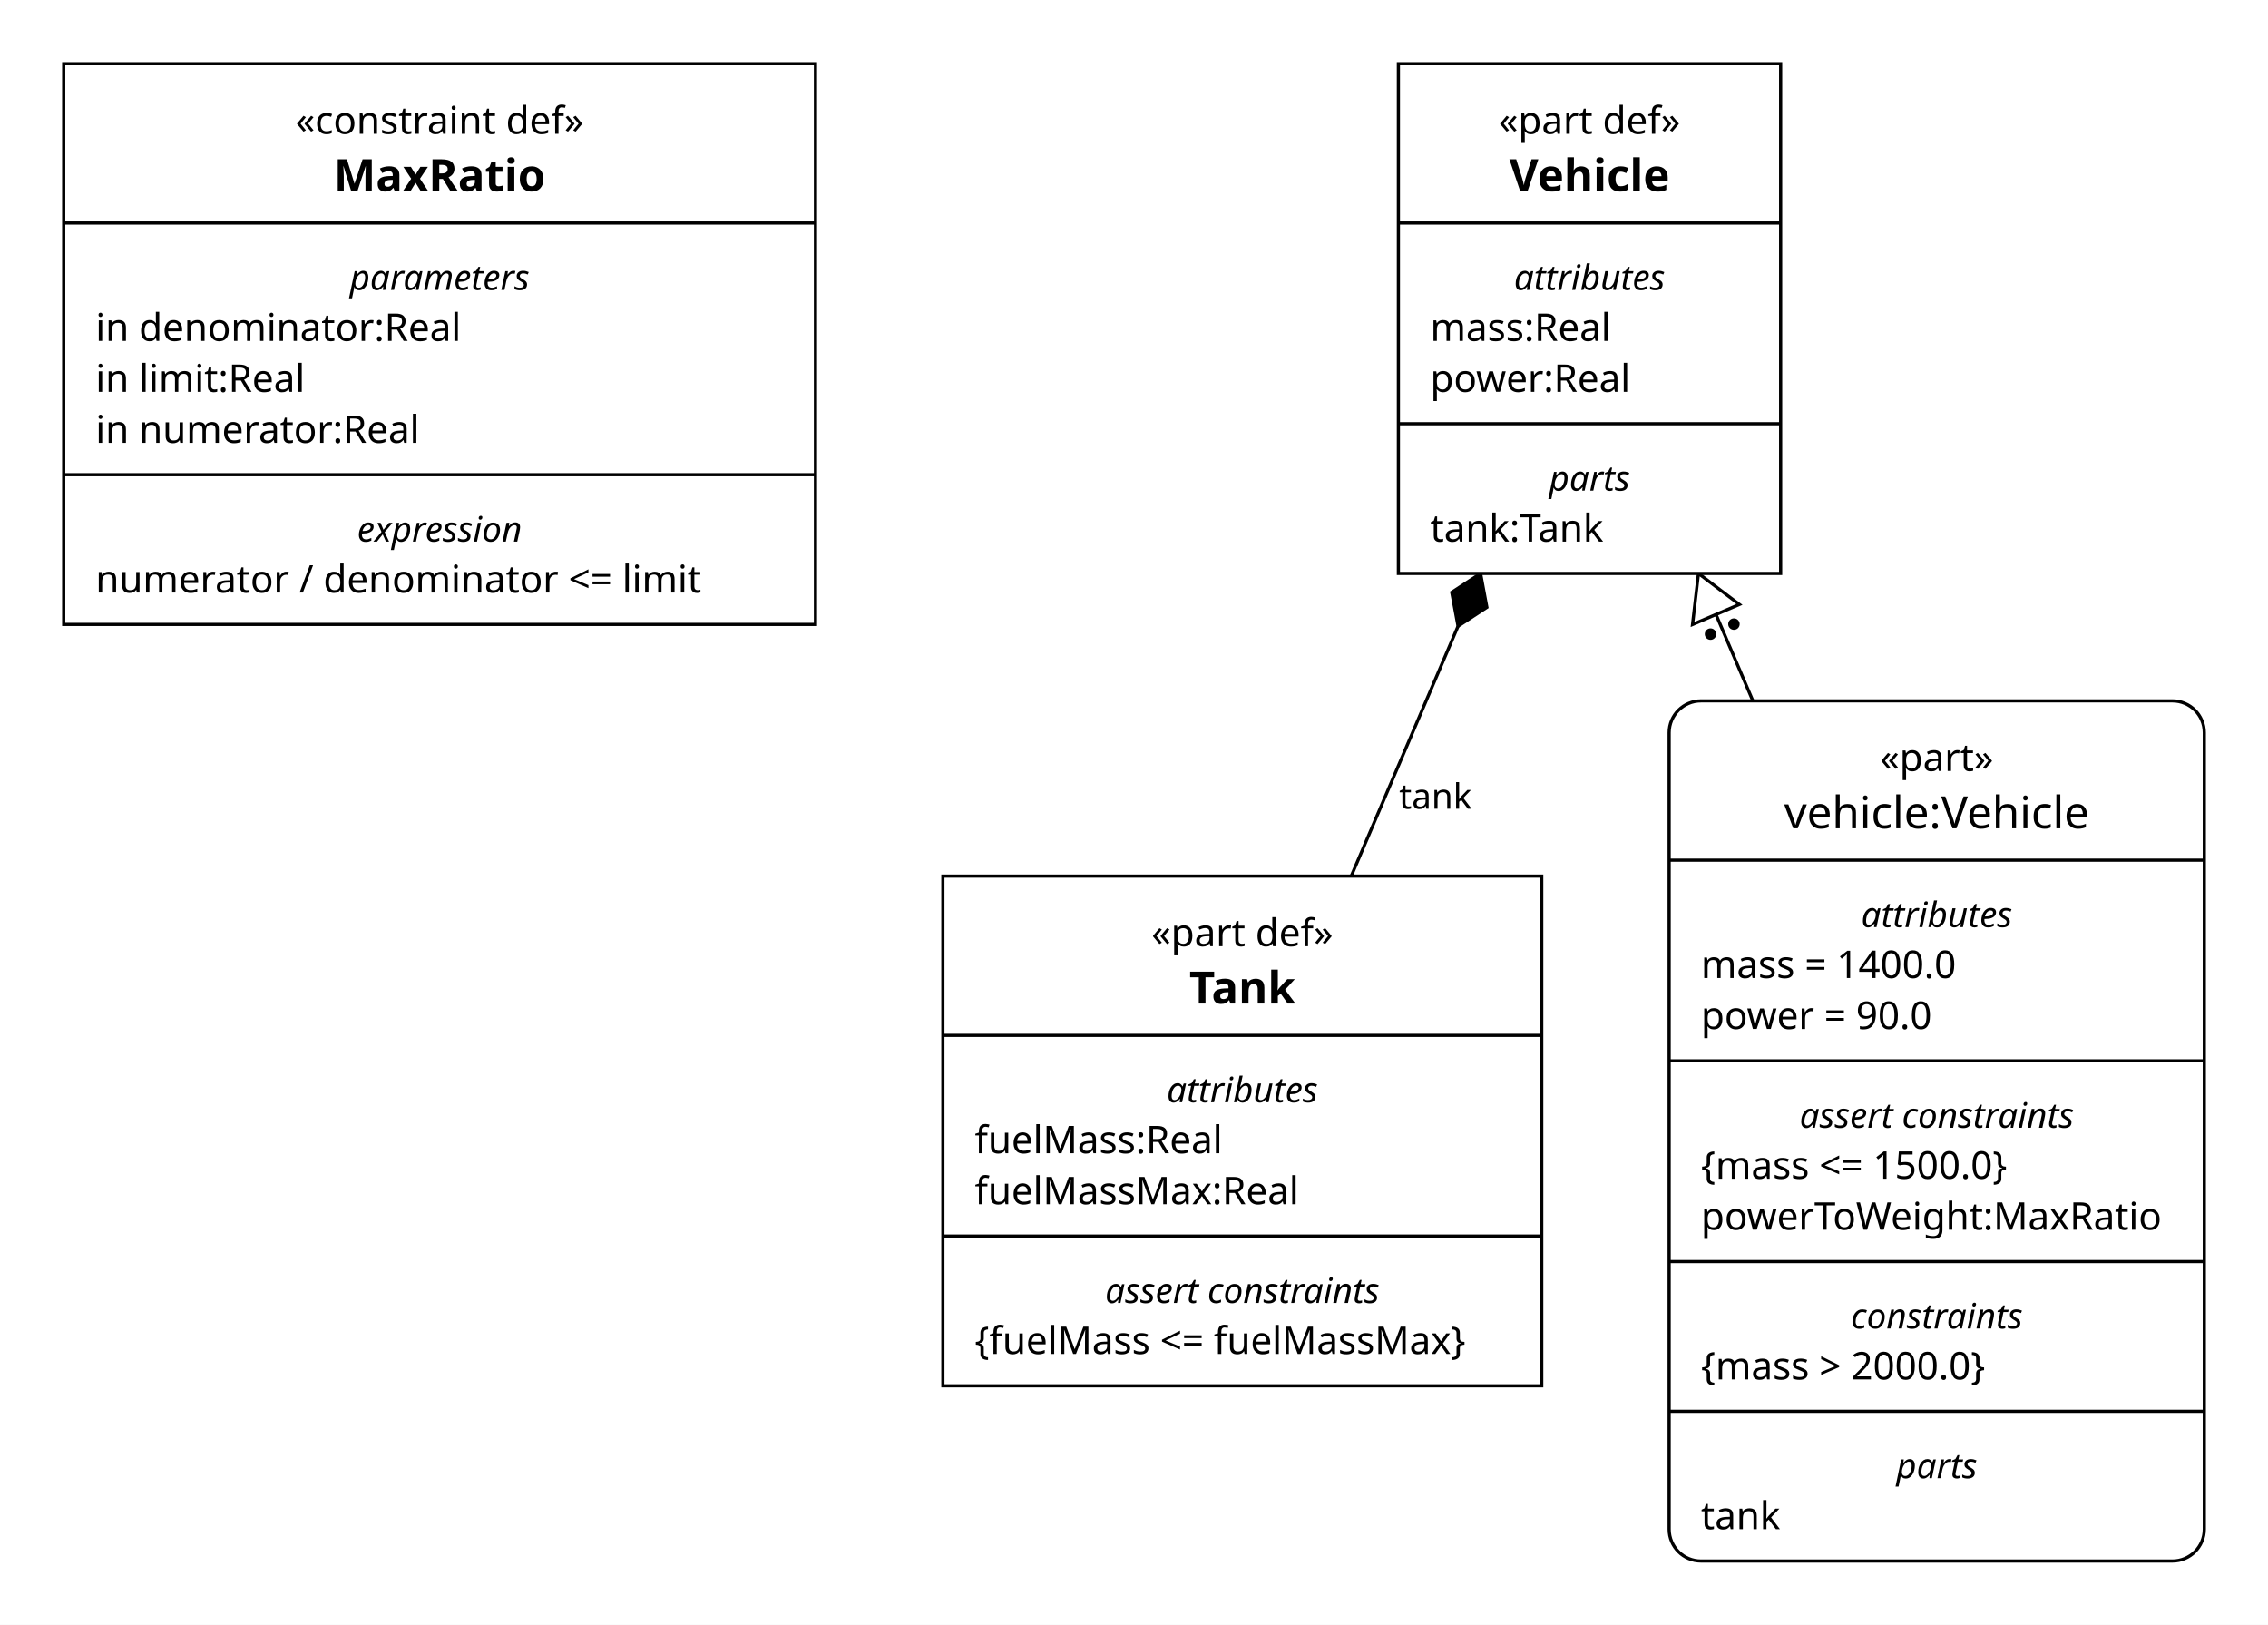
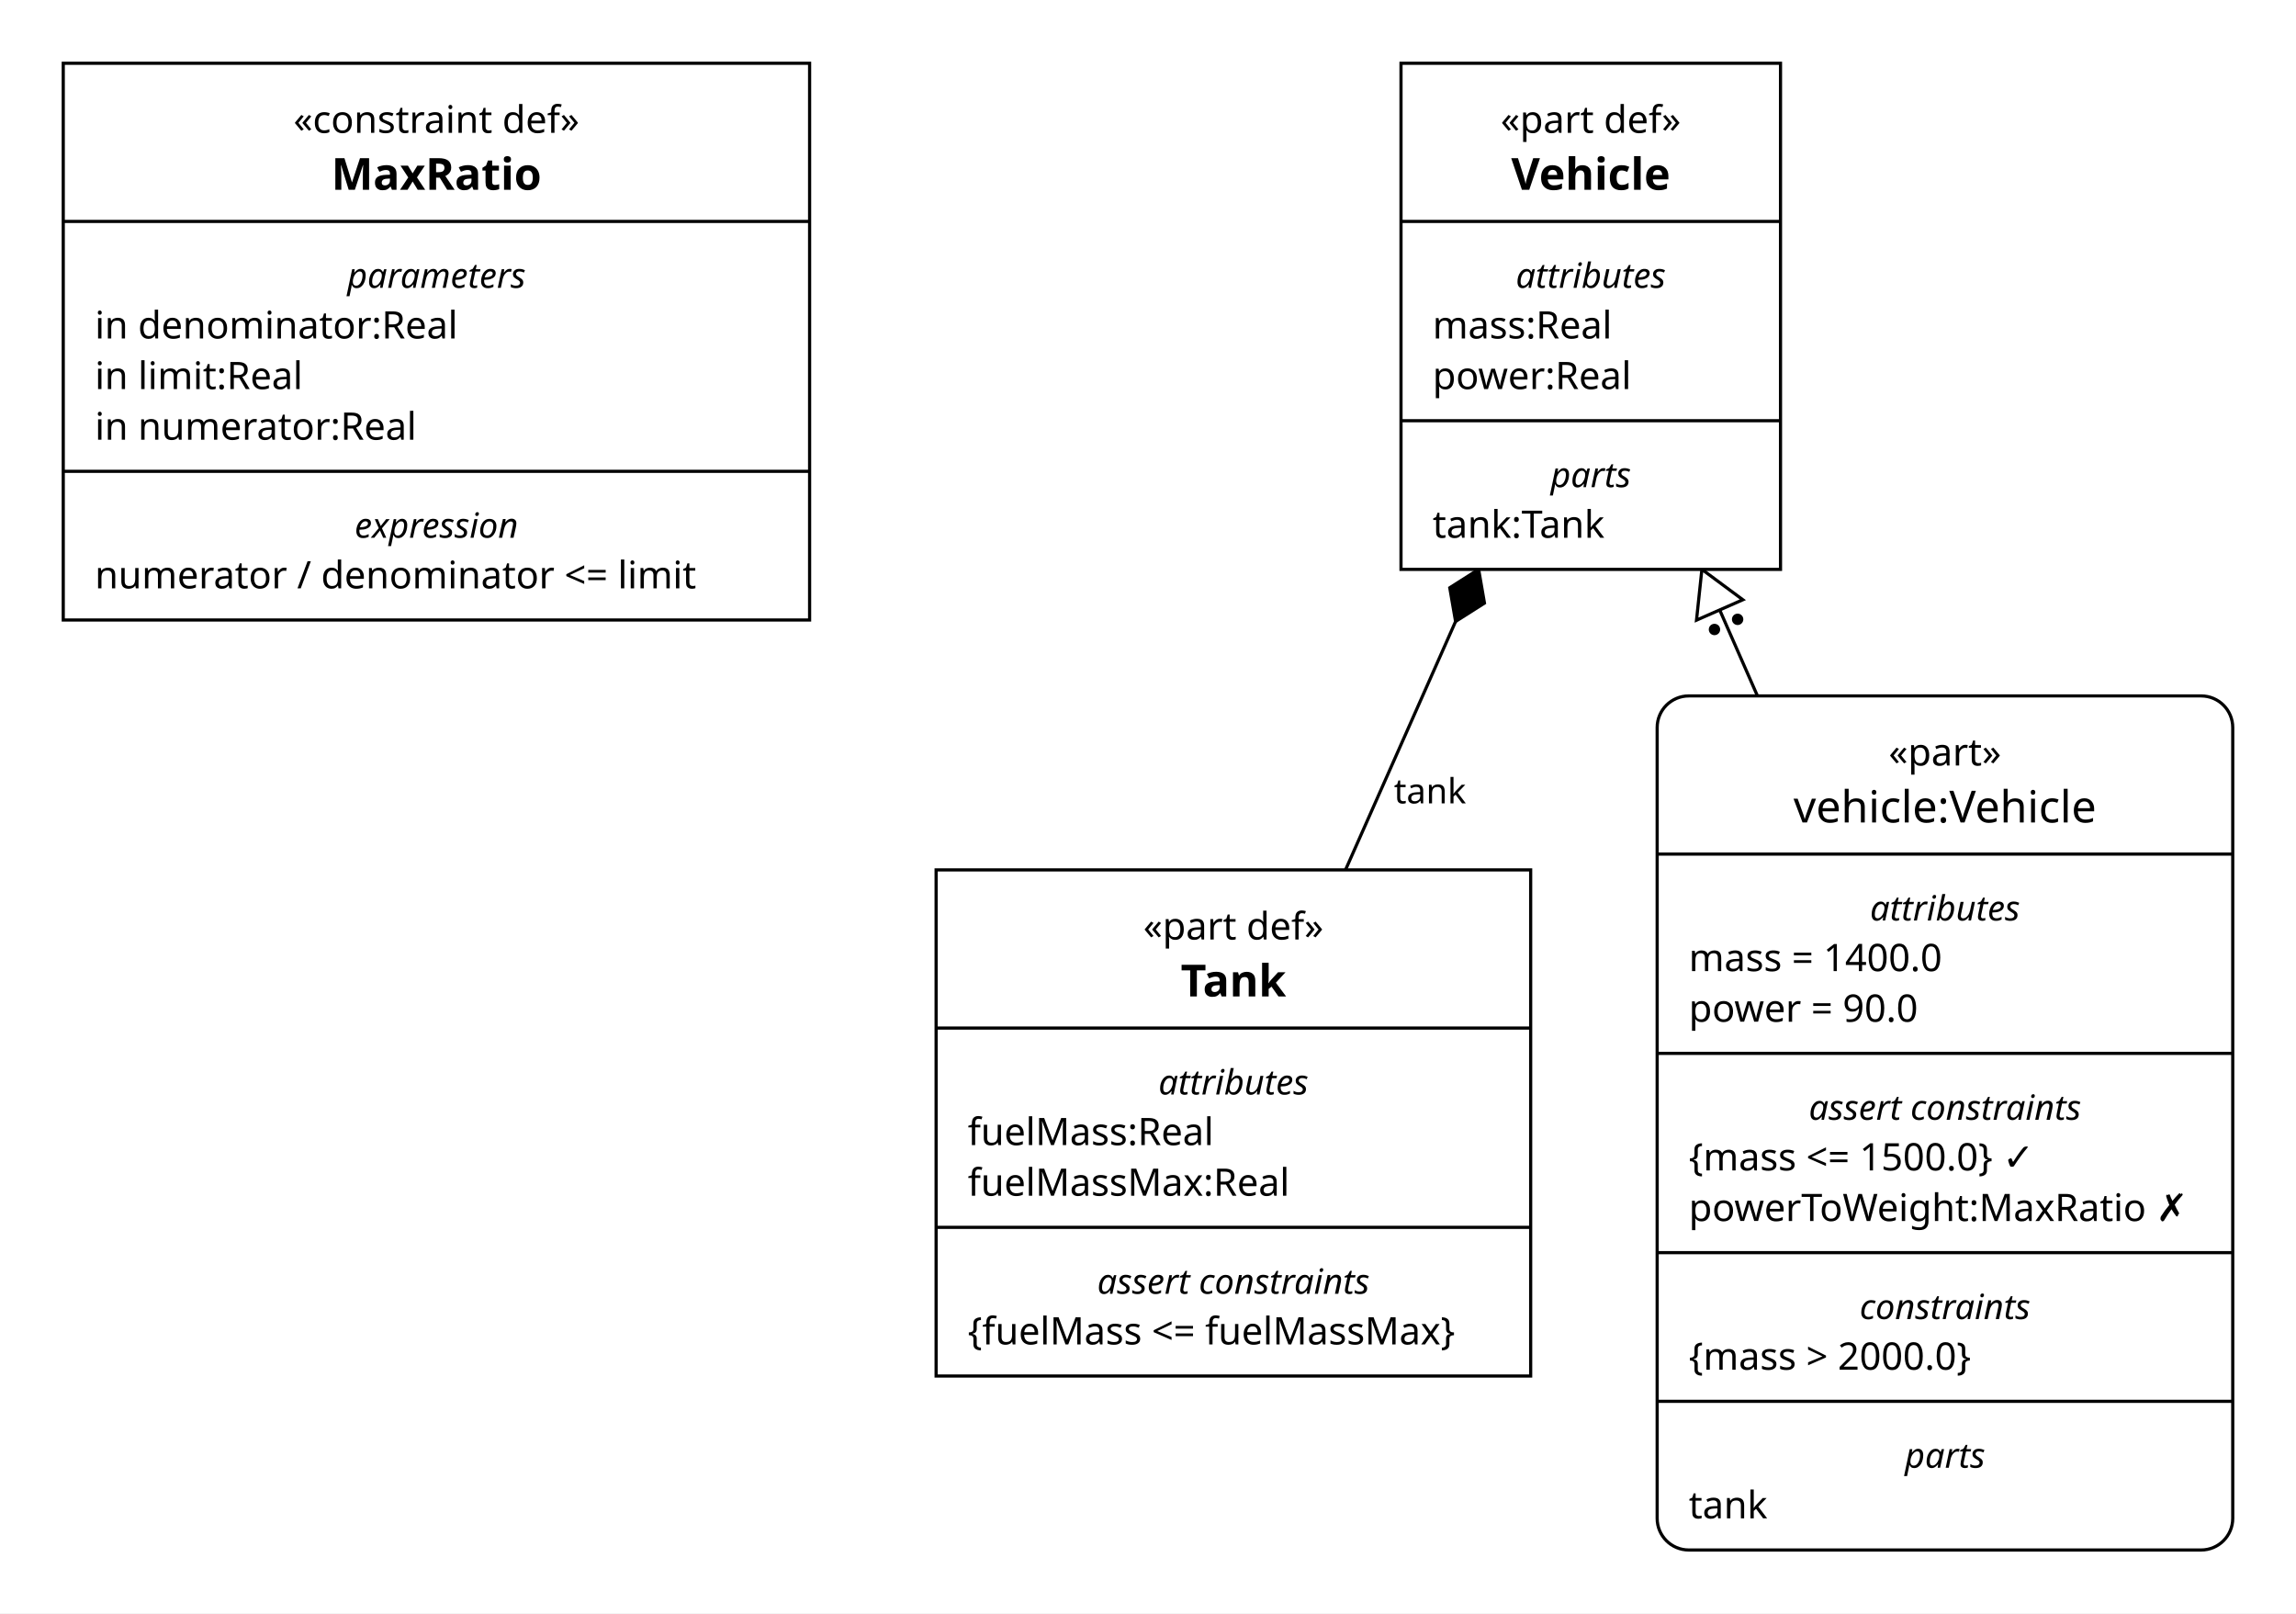
- <svg xmlns="http://www.w3.org/2000/svg" width="712" height="510" viewBox="0 0 712 510" font-family="sans-serif">
-   <rect x="0" y="0" width="712" height="510" fill="#ffffff" />
-   <polyline points="457.73,196.55 424.2,275" fill="none" stroke="#000000" />
-   <polygon points="464.8,180 455.75,185.92 457.73,196.55 466.78,190.63" fill="#000000" stroke="#000000" />
-   <text x="439.24" y="253.85" text-anchor="start" font-size="11">tank</text>
-   <polyline points="550.29,220 538.7,192.87" fill="none" stroke="#000000" />
-   <polygon points="533.2,180 546.05,189.73 531.34,196.02" fill="#ffffff" stroke="#000000" />
-   <circle cx="544.34" cy="195.9" r="1.8" fill="#000000" />
-   <circle cx="536.99" cy="199.04" r="1.8" fill="#000000" />
+ <svg xmlns="http://www.w3.org/2000/svg" width="726" height="510" viewBox="0 0 726 510" font-family="sans-serif">
+   <rect x="0" y="0" width="726" height="510" fill="#ffffff" />
+   <polyline points="460.26,196.46 425.45,275" fill="none" stroke="#000000" />
+   <polygon points="467.55,180 458.42,185.8 460.26,196.46 469.39,190.66" fill="#000000" stroke="#000000" />
+   <text x="440.77" y="253.97" text-anchor="start" font-size="11">tank</text>
+   <polyline points="555.71,220 543.77,192.82" fill="none" stroke="#000000" />
+   <polygon points="538.14,180 551.09,189.6 536.44,196.04" fill="#ffffff" stroke="#000000" />
+   <circle cx="549.44" cy="195.79" r="1.8" fill="#000000" />
+   <circle cx="542.12" cy="199" r="1.8" fill="#000000" />
  <rect x="20" y="20" width="236" height="176" fill="#ffffff" stroke="#000000" />
  <text x="138" y="42" text-anchor="middle" font-size="12">«constraint def»</text>
  <text x="138" y="60" text-anchor="middle" font-size="14" font-weight="bold">MaxRatio</text>
  <polyline points="20,70 256,70" fill="none" stroke="#000000" />
  <text x="138" y="91" text-anchor="middle" font-size="11" font-style="italic">parameters</text>
  <text x="30" y="107" text-anchor="start" font-size="12">in denominator:Real</text>
  <text x="30" y="123" text-anchor="start" font-size="12">in limit:Real</text>
  <text x="30" y="139" text-anchor="start" font-size="12">in numerator:Real</text>
  <polyline points="20,149 256,149" fill="none" stroke="#000000" />
  <text x="138" y="170" text-anchor="middle" font-size="11" font-style="italic">expression</text>
  <text x="30" y="186" text-anchor="start" font-size="12">numerator / denominator &lt;= limit</text>
  <rect x="296" y="275" width="188" height="160" fill="#ffffff" stroke="#000000" />
  <text x="390" y="297" text-anchor="middle" font-size="12">«part def»</text>
  <text x="390" y="315" text-anchor="middle" font-size="14" font-weight="bold">Tank</text>
  <polyline points="296,325 484,325" fill="none" stroke="#000000" />
  <text x="390" y="346" text-anchor="middle" font-size="11" font-style="italic">attributes</text>
  <text x="306" y="362" text-anchor="start" font-size="12">fuelMass:Real</text>
  <text x="306" y="378" text-anchor="start" font-size="12">fuelMassMax:Real</text>
  <polyline points="296,388 484,388" fill="none" stroke="#000000" />
  <text x="390" y="409" text-anchor="middle" font-size="11" font-style="italic">assert constraints</text>
  <text x="306" y="425" text-anchor="start" font-size="12">{fuelMass &lt;= fuelMassMax}</text>
-   <rect x="439" y="20" width="120" height="160" fill="#ffffff" stroke="#000000" />
-   <text x="499" y="42" text-anchor="middle" font-size="12">«part def»</text>
-   <text x="499" y="60" text-anchor="middle" font-size="14" font-weight="bold">Vehicle</text>
-   <polyline points="439,70 559,70" fill="none" stroke="#000000" />
-   <text x="499" y="91" text-anchor="middle" font-size="11" font-style="italic">attributes</text>
-   <text x="449" y="107" text-anchor="start" font-size="12">mass:Real</text>
-   <text x="449" y="123" text-anchor="start" font-size="12">power:Real</text>
-   <polyline points="439,133 559,133" fill="none" stroke="#000000" />
-   <text x="499" y="154" text-anchor="middle" font-size="11" font-style="italic">parts</text>
-   <text x="449" y="170" text-anchor="start" font-size="12">tank:Tank</text>
-   <rect x="524" y="220" width="168" height="270" rx="10" fill="#ffffff" stroke="#000000" />
-   <text x="608" y="242" text-anchor="middle" font-size="12">«part»</text>
-   <text x="608" y="260" text-anchor="middle" font-size="14">vehicle:Vehicle</text>
-   <polyline points="524,270 692,270" fill="none" stroke="#000000" />
-   <text x="608" y="291" text-anchor="middle" font-size="11" font-style="italic">attributes</text>
+   <rect x="443" y="20" width="120" height="160" fill="#ffffff" stroke="#000000" />
+   <text x="503" y="42" text-anchor="middle" font-size="12">«part def»</text>
+   <text x="503" y="60" text-anchor="middle" font-size="14" font-weight="bold">Vehicle</text>
+   <polyline points="443,70 563,70" fill="none" stroke="#000000" />
+   <text x="503" y="91" text-anchor="middle" font-size="11" font-style="italic">attributes</text>
+   <text x="453" y="107" text-anchor="start" font-size="12">mass:Real</text>
+   <text x="453" y="123" text-anchor="start" font-size="12">power:Real</text>
+   <polyline points="443,133 563,133" fill="none" stroke="#000000" />
+   <text x="503" y="154" text-anchor="middle" font-size="11" font-style="italic">parts</text>
+   <text x="453" y="170" text-anchor="start" font-size="12">tank:Tank</text>
+   <rect x="524" y="220" width="182" height="270" rx="10" fill="#ffffff" stroke="#000000" />
+   <text x="615" y="242" text-anchor="middle" font-size="12">«part»</text>
+   <text x="615" y="260" text-anchor="middle" font-size="14">vehicle:Vehicle</text>
+   <polyline points="524,270 706,270" fill="none" stroke="#000000" />
+   <text x="615" y="291" text-anchor="middle" font-size="11" font-style="italic">attributes</text>
  <text x="534" y="307" text-anchor="start" font-size="12">mass = 1400.0</text>
  <text x="534" y="323" text-anchor="start" font-size="12">power = 90.0</text>
-   <polyline points="524,333 692,333" fill="none" stroke="#000000" />
-   <text x="608" y="354" text-anchor="middle" font-size="11" font-style="italic">assert constraints</text>
-   <text x="534" y="370" text-anchor="start" font-size="12">{mass &lt;= 1500.0}</text>
-   <text x="534" y="386" text-anchor="start" font-size="12">powerToWeight:MaxRatio</text>
-   <polyline points="524,396 692,396" fill="none" stroke="#000000" />
-   <text x="608" y="417" text-anchor="middle" font-size="11" font-style="italic">constraints</text>
+   <polyline points="524,333 706,333" fill="none" stroke="#000000" />
+   <text x="615" y="354" text-anchor="middle" font-size="11" font-style="italic">assert constraints</text>
+   <text x="534" y="370" text-anchor="start" font-size="12">{mass &lt;= 1500.0} ✓</text>
+   <text x="534" y="386" text-anchor="start" font-size="12">powerToWeight:MaxRatio ✗</text>
+   <polyline points="524,396 706,396" fill="none" stroke="#000000" />
+   <text x="615" y="417" text-anchor="middle" font-size="11" font-style="italic">constraints</text>
  <text x="534" y="433" text-anchor="start" font-size="12">{mass &gt; 2000.0}</text>
-   <polyline points="524,443 692,443" fill="none" stroke="#000000" />
-   <text x="608" y="464" text-anchor="middle" font-size="11" font-style="italic">parts</text>
+   <polyline points="524,443 706,443" fill="none" stroke="#000000" />
+   <text x="615" y="464" text-anchor="middle" font-size="11" font-style="italic">parts</text>
  <text x="534" y="480" text-anchor="start" font-size="12">tank</text>
</svg>
